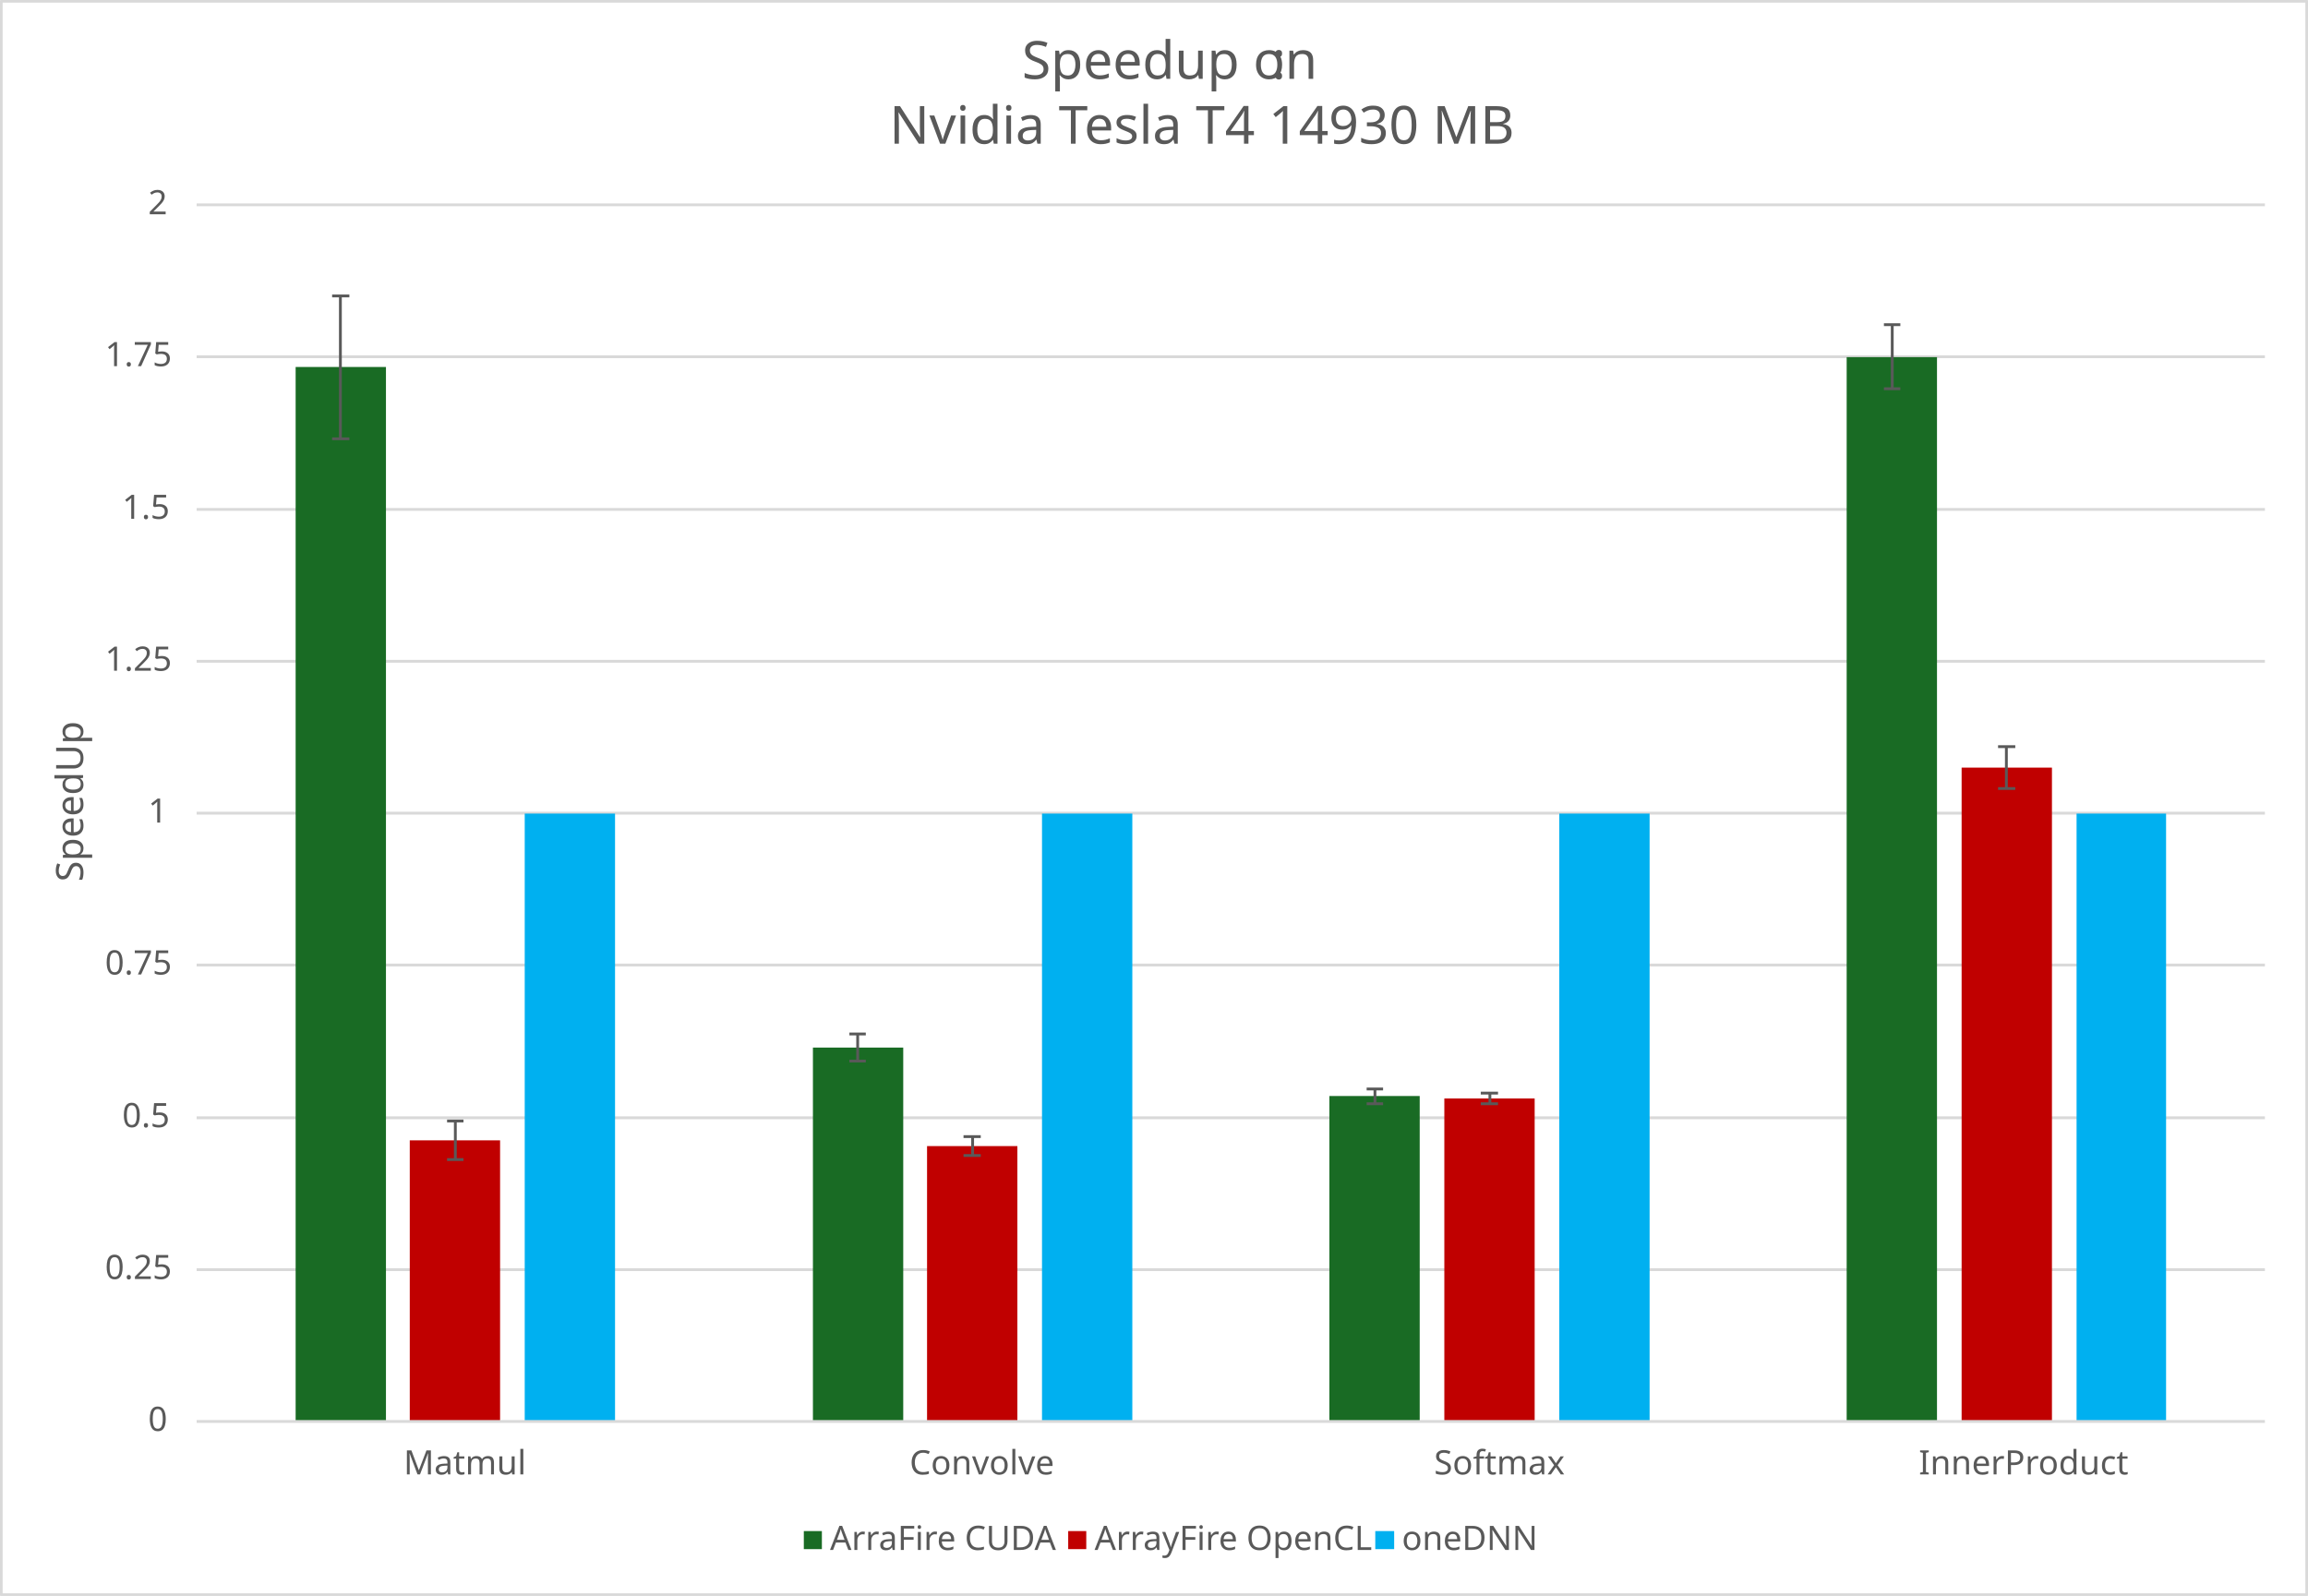
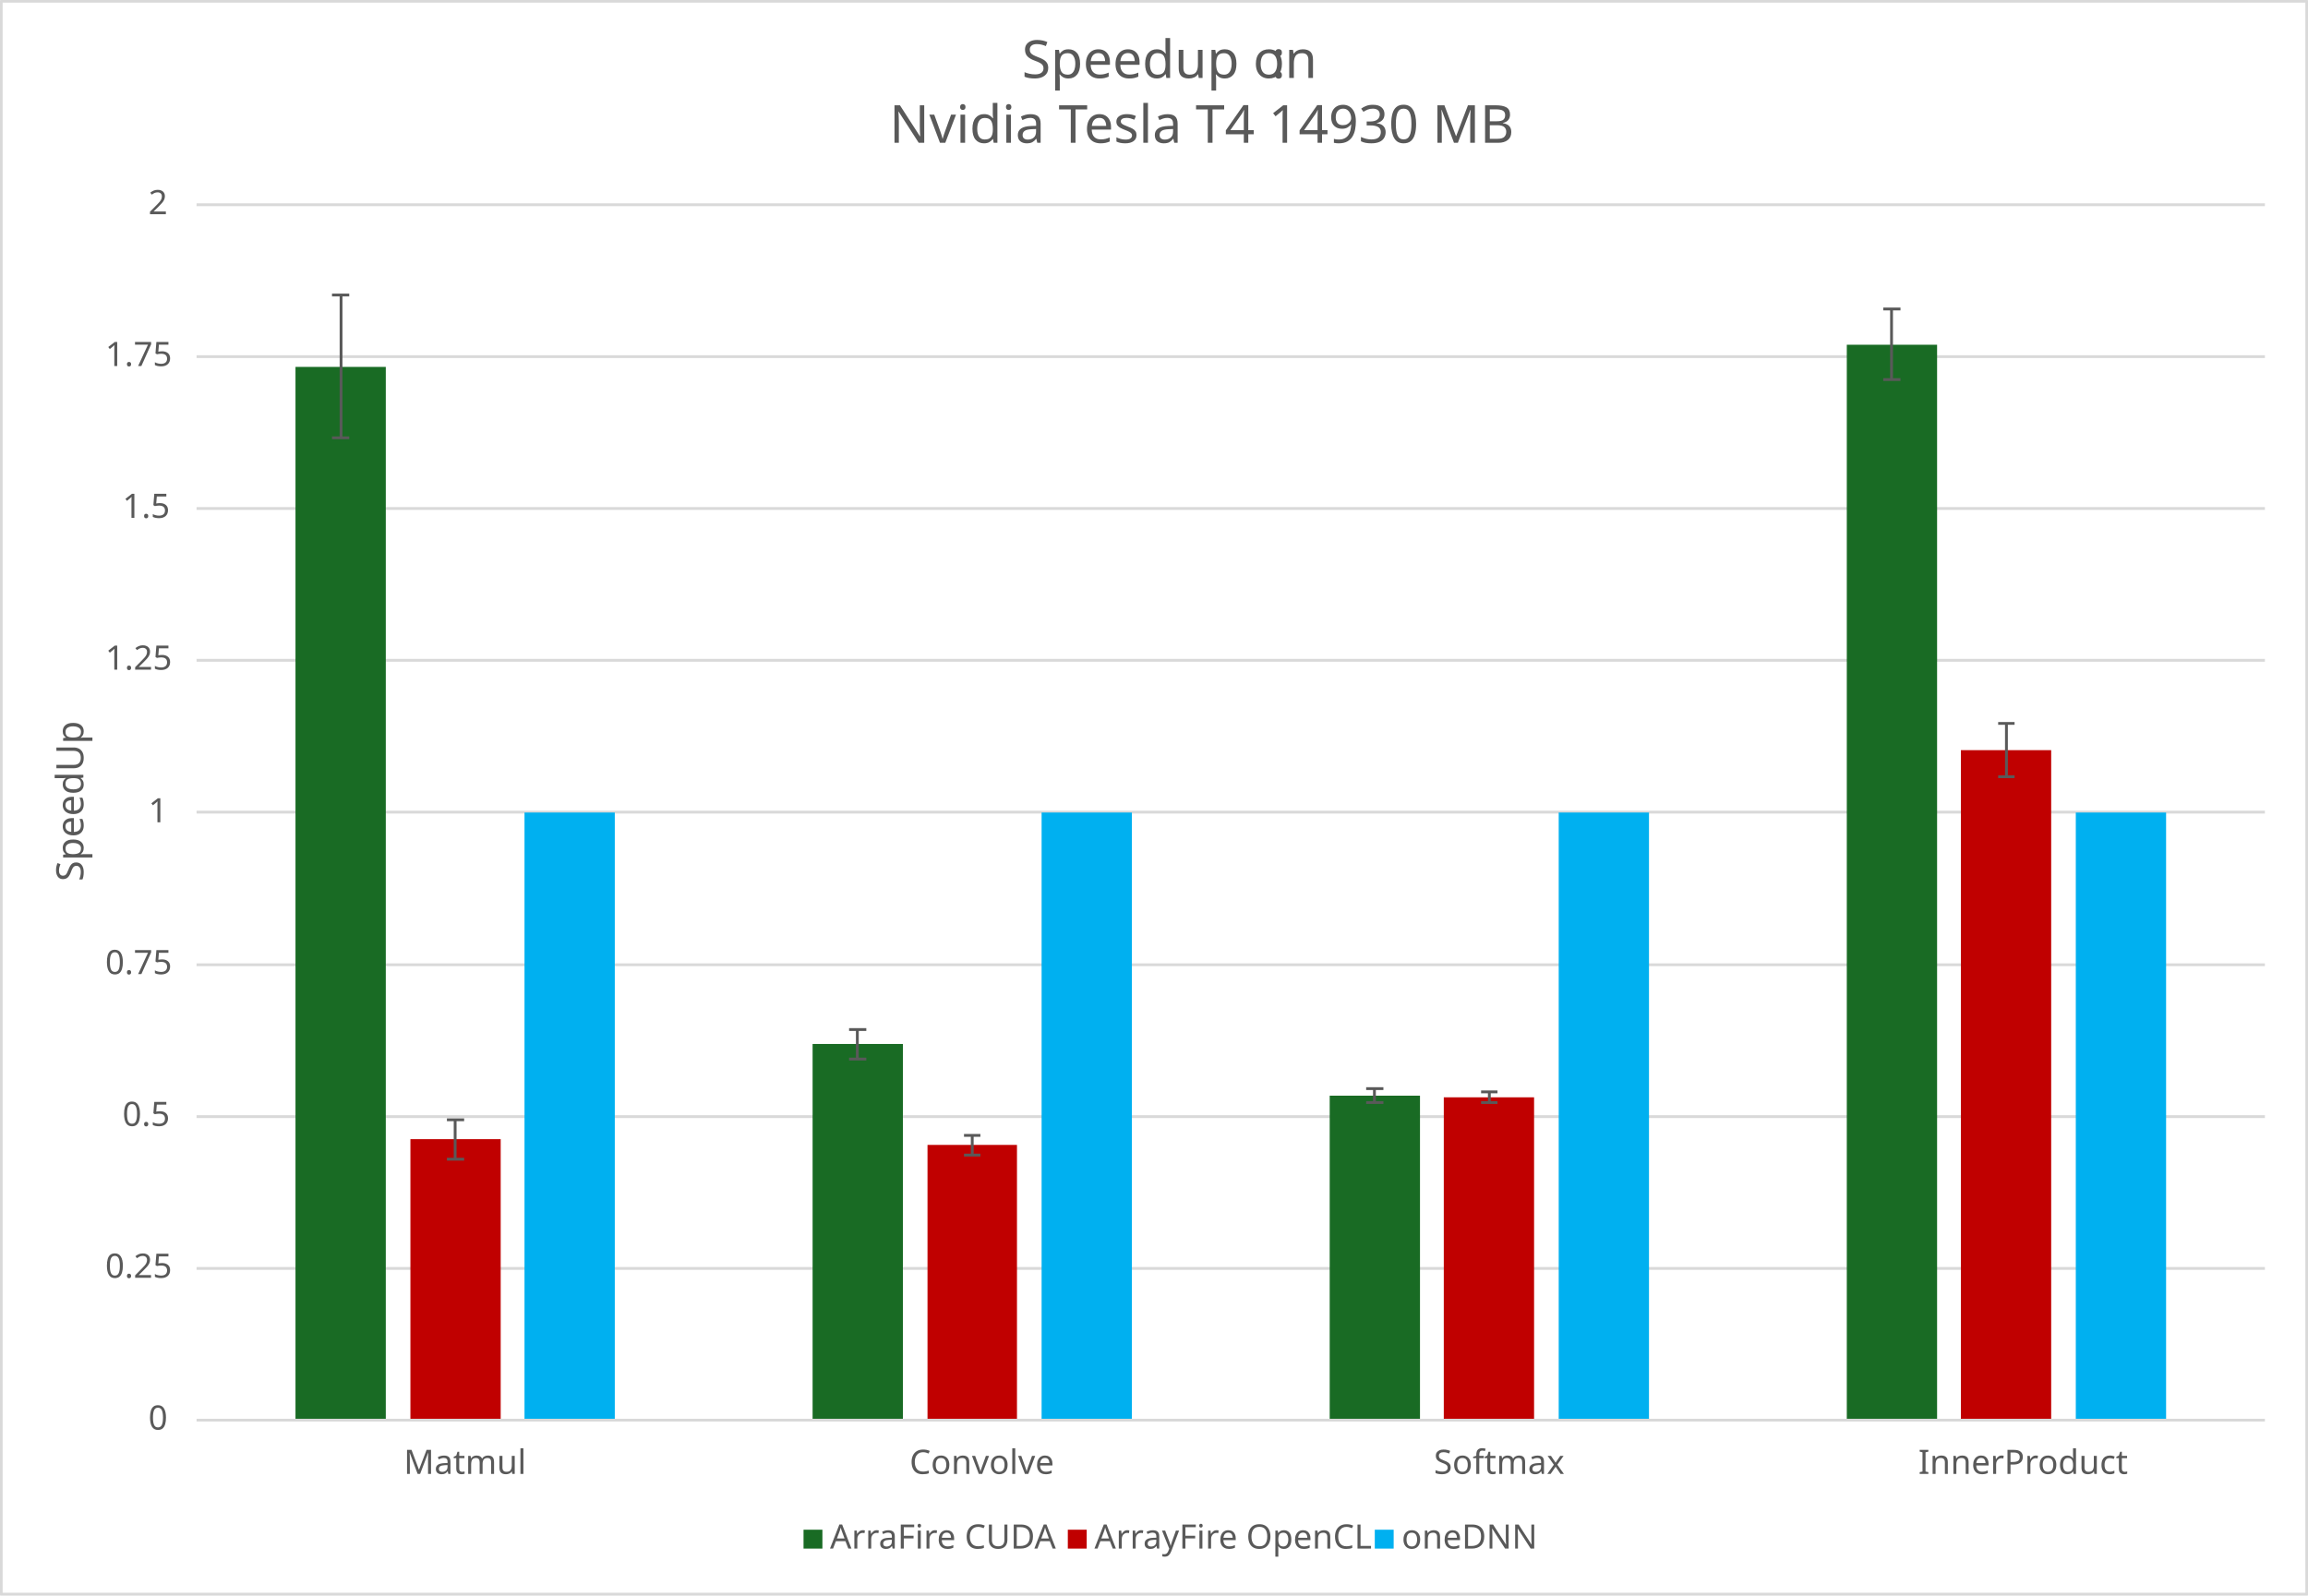
- <svg xmlns="http://www.w3.org/2000/svg" width="2811" height="1944" xml:space="preserve" overflow="hidden">
+ <svg xmlns="http://www.w3.org/2000/svg" width="2812" height="1944" xml:space="preserve" overflow="hidden">
  <defs>
    <clipPath id="clip0">
-       <rect x="1680" y="111" width="2811" height="1944" />
+       <rect x="433" y="1977" width="2812" height="1944" />
    </clipPath>
  </defs>
-   <g clip-path="url(#clip0)" transform="translate(-1680 -111)">
-     <rect x="1681" y="112" width="2808" height="1941" fill="#FFFFFF" />
+   <g clip-path="url(#clip0)" transform="translate(-433 -1977)">
+     <rect x="434" y="1978" width="2809" height="1941" fill="#FFFFFF" />
    <g>
-       <path d="M1919.5 1657.55 4438.5 1657.55M1919.5 1472.55 4438.5 1472.55M1919.5 1286.54 4438.5 1286.54M1919.5 1101.54 4438.5 1101.54M1919.5 916.53 4438.5 916.53M1919.5 731.524 4438.5 731.524M1919.5 545.518 4438.5 545.518M1919.5 360.5 4438.5 360.5" stroke="#D9D9D9" stroke-width="3.438" stroke-linejoin="round" stroke-miterlimit="10" fill="none" />
+       <path d="M672.5 3522.62 3192.5 3522.62M672.5 3337.61 3192.5 3337.61M672.5 3152.6 3192.5 3152.6M672.5 2966.6 3192.5 2966.6M672.5 2781.59 3192.5 2781.59M672.5 2596.59 3192.5 2596.59M672.5 2411.58 3192.5 2411.58M672.5 2226.5 3192.5 2226.5" stroke="#D9D9D9" stroke-width="3.438" stroke-linejoin="round" stroke-miterlimit="10" fill="none" />
    </g>
    <g>
-       <path d="M2040.07 558.018 2150.07 558.018 2150.07 1843 2040.07 1843ZM2670.09 1387.05 2780.09 1387.05 2780.09 1843 2670.09 1843ZM3299.11 1446.05 3409.11 1446.05 3409.11 1843 3299.11 1843ZM3929.13 546.018 4039.13 546.018 4039.13 1843 3929.13 1843Z" fill="#196B24" />
+       <path d="M793.026 2424.08 903.03 2424.08 903.03 3708 793.026 3708ZM1423.05 3249.11 1533.05 3249.11 1533.05 3708 1423.05 3708ZM2053.07 3312.11 2163.07 3312.11 2163.07 3708 2053.07 3708ZM2683.09 2397.08 2793.09 2397.08 2793.09 3708 2683.09 3708Z" fill="#196B24" />
    </g>
    <g>
-       <path d="M2179.07 1500.05 2289.07 1500.05 2289.07 1843 2179.07 1843ZM2809.09 1507.05 2919.1 1507.05 2919.1 1843 2809.09 1843ZM3439.11 1449.05 3549.12 1449.05 3549.12 1843 3439.11 1843ZM4069.13 1046.03 4179.14 1046.03 4179.14 1843 4069.13 1843Z" fill="#C00000" />
+       <path d="M933.031 3365.11 1043.03 3365.11 1043.03 3708 933.031 3708ZM1563.05 3372.11 1672.05 3372.11 1672.05 3708 1563.05 3708ZM2192.07 3314.11 2302.08 3314.11 2302.08 3708 2192.07 3708ZM2822.09 2891.09 2932.1 2891.09 2932.1 3708 2822.09 3708Z" fill="#C00000" />
    </g>
    <g>
-       <path d="M2319.08 1102.04 2429.08 1102.04 2429.08 1843 2319.08 1843ZM2949.1 1102.04 3059.1 1102.04 3059.1 1843 2949.1 1843ZM3579.12 1102.04 3689.12 1102.04 3689.12 1843 3579.12 1843ZM4209.14 1102.04 4318.14 1102.04 4318.14 1843 4209.14 1843Z" fill="#00B0F0" />
+       <path d="M1072.04 2967.1 1182.04 2967.1 1182.04 3708 1072.04 3708ZM1702.06 2967.1 1812.06 2967.1 1812.06 3708 1702.06 3708ZM2332.08 2967.1 2442.08 2967.1 2442.08 3708 2332.08 3708ZM2962.1 2967.1 3072.1 2967.1 3072.1 3708 2962.1 3708Z" fill="#00B0F0" />
    </g>
    <g>
-       <path d="M2094.57 558.518 2094.57 645.5M2094.57 558.518 2094.57 471.5M2084.5 645.5 2105.5 645.5M2084.5 471.5 2105.5 471.5" stroke="#595959" stroke-width="3.438" stroke-linejoin="round" stroke-miterlimit="10" fill="none" />
+       <path d="M848.528 2423.58 848.528 2510.5M848.528 2423.58 848.528 2336.5M837.5 2510.5 858.5 2510.5M837.5 2336.5 858.5 2336.5" stroke="#595959" stroke-width="3.438" stroke-linejoin="round" stroke-miterlimit="10" fill="none" />
    </g>
    <g>
-       <path d="M2724.59 1386.55 2724.59 1403.5M2724.59 1386.55 2724.59 1370.5M2714.5 1403.5 2734.5 1403.5M2714.5 1370.5 2734.5 1370.5" stroke="#595959" stroke-width="3.438" stroke-linejoin="round" stroke-miterlimit="10" fill="none" />
+       <path d="M1477.55 3249.61 1477.55 3267.5M1477.55 3249.61 1477.55 3231.5M1467.5 3267.5 1488.5 3267.5M1467.5 3231.5 1488.5 3231.5" stroke="#595959" stroke-width="3.438" stroke-linejoin="round" stroke-miterlimit="10" fill="none" />
    </g>
    <g>
-       <path d="M3354.61 1446.55 3354.61 1455.5M3354.61 1446.55 3354.61 1437.5M3344.5 1455.5 3364.5 1455.5M3344.5 1437.5 3364.5 1437.5" stroke="#595959" stroke-width="3.438" stroke-linejoin="round" stroke-miterlimit="10" fill="none" />
+       <path d="M2107.57 3311.61 2107.57 3320.5M2107.57 3311.61 2107.57 3303.5M2097.5 3320.5 2118.5 3320.5M2097.5 3303.5 2118.5 3303.5" stroke="#595959" stroke-width="3.438" stroke-linejoin="round" stroke-miterlimit="10" fill="none" />
    </g>
    <g>
-       <path d="M3984.63 545.518 3984.63 584.5M3984.63 545.518 3984.63 506.5M3974.5 584.5 3994.5 584.5M3974.5 506.5 3994.5 506.5" stroke="#595959" stroke-width="3.438" stroke-linejoin="round" stroke-miterlimit="10" fill="none" />
+       <path d="M2737.59 2396.58 2737.59 2439.5M2737.59 2396.58 2737.59 2353.5M2727.5 2439.5 2748.5 2439.5M2727.5 2353.5 2748.5 2353.5" stroke="#595959" stroke-width="3.438" stroke-linejoin="round" stroke-miterlimit="10" fill="none" />
    </g>
    <g>
-       <path d="M2234.57 1499.55 2234.57 1523.5M2234.57 1499.55 2234.57 1476.5M2224.5 1523.5 2244.5 1523.5M2224.5 1476.5 2244.5 1476.5" stroke="#595959" stroke-width="3.438" stroke-linejoin="round" stroke-miterlimit="10" fill="none" />
+       <path d="M987.533 3365.61 987.533 3389.5M987.533 3365.61 987.533 3341.5M977.5 3389.5 998.5 3389.5M977.5 3341.5 998.5 3341.5" stroke="#595959" stroke-width="3.438" stroke-linejoin="round" stroke-miterlimit="10" fill="none" />
    </g>
    <g>
-       <path d="M2864.59 1507.55 2864.59 1518.5M2864.59 1507.55 2864.59 1495.5M2853.5 1518.5 2874.5 1518.5M2853.5 1495.5 2874.5 1495.5" stroke="#595959" stroke-width="3.438" stroke-linejoin="round" stroke-miterlimit="10" fill="none" />
+       <path d="M1617.55 3372.61 1617.55 3384.5M1617.55 3372.61 1617.55 3360.5M1607.5 3384.5 1627.5 3384.5M1607.5 3360.5 1627.5 3360.5" stroke="#595959" stroke-width="3.438" stroke-linejoin="round" stroke-miterlimit="10" fill="none" />
    </g>
    <g>
-       <path d="M3494.61 1448.55 3494.61 1455.5M3494.61 1448.55 3494.61 1442.5M3483.5 1455.5 3504.5 1455.5M3483.5 1442.5 3504.5 1442.5" stroke="#595959" stroke-width="3.438" stroke-linejoin="round" stroke-miterlimit="10" fill="none" />
+       <path d="M2247.57 3314.61 2247.57 3320.5M2247.57 3314.61 2247.57 3307.5M2237.5 3320.5 2257.5 3320.5M2237.5 3307.5 2257.5 3307.5" stroke="#595959" stroke-width="3.438" stroke-linejoin="round" stroke-miterlimit="10" fill="none" />
    </g>
    <g>
-       <path d="M4123.64 1045.53 4123.64 1071.5M4123.64 1045.53 4123.64 1020.5M4113.5 1071.5 4134.5 1071.5M4113.5 1020.5 4134.5 1020.5" stroke="#595959" stroke-width="3.438" stroke-linejoin="round" stroke-miterlimit="10" fill="none" />
+       <path d="M2877.59 2890.6 2877.59 2923.5M2877.59 2890.6 2877.59 2858.5M2867.5 2923.5 2887.5 2923.5M2867.5 2858.5 2887.5 2858.5" stroke="#595959" stroke-width="3.438" stroke-linejoin="round" stroke-miterlimit="10" fill="none" />
    </g>
    <g>
-       <path d="M1919.5 1842.5 4438.5 1842.5" stroke="#D9D9D9" stroke-width="3.438" stroke-linejoin="round" stroke-miterlimit="10" fill="none" fill-rule="evenodd" />
+       <path d="M672.5 3707.5 3192.5 3707.5" stroke="#D9D9D9" stroke-width="3.438" stroke-linejoin="round" stroke-miterlimit="10" fill="none" fill-rule="evenodd" />
    </g>
    <g>
-       <text fill="#595959" font-family="Aptos Narrow,Aptos Narrow_MSFontService,sans-serif" font-weight="400" font-stretch="semi-condensed" font-size="41" transform="matrix(1 0 0 1 1860.44 1854)">0</text>
+       <text fill="#595959" font-family="Aptos Narrow,Aptos Narrow_MSFontService,sans-serif" font-weight="400" font-stretch="semi-condensed" font-size="41" transform="matrix(1 0 0 1 613.777 3719)">0</text>
    </g>
    <g>
-       <text fill="#595959" font-family="Aptos Narrow,Aptos Narrow_MSFontService,sans-serif" font-weight="400" font-stretch="semi-condensed" font-size="41" transform="matrix(1 0 0 1 1807.92 1669)">0.25</text>
+       <text fill="#595959" font-family="Aptos Narrow,Aptos Narrow_MSFontService,sans-serif" font-weight="400" font-stretch="semi-condensed" font-size="41" transform="matrix(1 0 0 1 561.252 3534)">0.25</text>
    </g>
    <g>
-       <text fill="#595959" font-family="Aptos Narrow,Aptos Narrow_MSFontService,sans-serif" font-weight="400" font-stretch="semi-condensed" font-size="41" transform="matrix(1 0 0 1 1828.82 1484)">0.5</text>
+       <text fill="#595959" font-family="Aptos Narrow,Aptos Narrow_MSFontService,sans-serif" font-weight="400" font-stretch="semi-condensed" font-size="41" transform="matrix(1 0 0 1 582.152 3349)">0.5</text>
    </g>
    <g>
-       <text fill="#595959" font-family="Aptos Narrow,Aptos Narrow_MSFontService,sans-serif" font-weight="400" font-stretch="semi-condensed" font-size="41" transform="matrix(1 0 0 1 1807.92 1298)">0.75</text>
+       <text fill="#595959" font-family="Aptos Narrow,Aptos Narrow_MSFontService,sans-serif" font-weight="400" font-stretch="semi-condensed" font-size="41" transform="matrix(1 0 0 1 561.252 3164)">0.75</text>
    </g>
    <g>
-       <text fill="#595959" font-family="Aptos Narrow,Aptos Narrow_MSFontService,sans-serif" font-weight="400" font-stretch="semi-condensed" font-size="41" transform="matrix(1 0 0 1 1860.44 1113)">1</text>
+       <text fill="#595959" font-family="Aptos Narrow,Aptos Narrow_MSFontService,sans-serif" font-weight="400" font-stretch="semi-condensed" font-size="41" transform="matrix(1 0 0 1 613.777 2979)">1</text>
    </g>
    <g>
-       <text fill="#595959" font-family="Aptos Narrow,Aptos Narrow_MSFontService,sans-serif" font-weight="400" font-stretch="semi-condensed" font-size="41" transform="matrix(1 0 0 1 1807.92 928)">1.25</text>
+       <text fill="#595959" font-family="Aptos Narrow,Aptos Narrow_MSFontService,sans-serif" font-weight="400" font-stretch="semi-condensed" font-size="41" transform="matrix(1 0 0 1 561.252 2793)">1.25</text>
    </g>
    <g>
-       <text fill="#595959" font-family="Aptos Narrow,Aptos Narrow_MSFontService,sans-serif" font-weight="400" font-stretch="semi-condensed" font-size="41" transform="matrix(1 0 0 1 1828.82 743)">1.5</text>
+       <text fill="#595959" font-family="Aptos Narrow,Aptos Narrow_MSFontService,sans-serif" font-weight="400" font-stretch="semi-condensed" font-size="41" transform="matrix(1 0 0 1 582.152 2608)">1.5</text>
    </g>
    <g>
-       <text fill="#595959" font-family="Aptos Narrow,Aptos Narrow_MSFontService,sans-serif" font-weight="400" font-stretch="semi-condensed" font-size="41" transform="matrix(1 0 0 1 1807.92 557)">1.75</text>
+       <text fill="#595959" font-family="Aptos Narrow,Aptos Narrow_MSFontService,sans-serif" font-weight="400" font-stretch="semi-condensed" font-size="41" transform="matrix(1 0 0 1 561.252 2423)">1.75</text>
    </g>
    <g>
-       <text fill="#595959" font-family="Aptos Narrow,Aptos Narrow_MSFontService,sans-serif" font-weight="400" font-stretch="semi-condensed" font-size="41" transform="matrix(1 0 0 1 1860.44 372)">2</text>
+       <text fill="#595959" font-family="Aptos Narrow,Aptos Narrow_MSFontService,sans-serif" font-weight="400" font-stretch="semi-condensed" font-size="41" transform="matrix(1 0 0 1 613.777 2238)">2</text>
    </g>
    <g>
-       <text fill="#595959" font-family="Aptos Narrow,Aptos Narrow_MSFontService,sans-serif" font-weight="400" font-stretch="semi-condensed" font-size="41" transform="matrix(1 0 0 1 2171.61 1907)">Matmul</text>
+       <text fill="#595959" font-family="Aptos Narrow,Aptos Narrow_MSFontService,sans-serif" font-weight="400" font-stretch="semi-condensed" font-size="41" transform="matrix(1 0 0 1 924.944 3773)">Matmul</text>
    </g>
    <g>
-       <text fill="#595959" font-family="Aptos Narrow,Aptos Narrow_MSFontService,sans-serif" font-weight="400" font-stretch="semi-condensed" font-size="41" transform="matrix(1 0 0 1 2787.82 1907)">Convolve</text>
+       <text fill="#595959" font-family="Aptos Narrow,Aptos Narrow_MSFontService,sans-serif" font-weight="400" font-stretch="semi-condensed" font-size="41" transform="matrix(1 0 0 1 1541.16 3773)">Convolve</text>
    </g>
    <g>
-       <text fill="#595959" font-family="Aptos Narrow,Aptos Narrow_MSFontService,sans-serif" font-weight="400" font-stretch="semi-condensed" font-size="41" transform="matrix(1 0 0 1 3426.58 1907)">Softmax</text>
+       <text fill="#595959" font-family="Aptos Narrow,Aptos Narrow_MSFontService,sans-serif" font-weight="400" font-stretch="semi-condensed" font-size="41" transform="matrix(1 0 0 1 2179.91 3773)">Softmax</text>
    </g>
    <g>
-       <text fill="#595959" font-family="Aptos Narrow,Aptos Narrow_MSFontService,sans-serif" font-weight="400" font-stretch="semi-condensed" font-size="41" transform="matrix(1 0 0 1 4016.9 1907)">InnerProduct</text>
+       <text fill="#595959" font-family="Aptos Narrow,Aptos Narrow_MSFontService,sans-serif" font-weight="400" font-stretch="semi-condensed" font-size="41" transform="matrix(1 0 0 1 2770.24 3773)">InnerProduct</text>
    </g>
    <g>
-       <text fill="#595959" font-family="Aptos Narrow,Aptos Narrow_MSFontService,sans-serif" font-weight="400" font-stretch="semi-condensed" font-size="46" transform="matrix(6.12323e-17 -1 1 6.12323e-17 1781.22 1185)">SpeedUp</text>
+       <text fill="#595959" font-family="Aptos Narrow,Aptos Narrow_MSFontService,sans-serif" font-weight="400" font-stretch="semi-condensed" font-size="46" transform="matrix(6.12323e-17 -1 1 6.12323e-17 534.554 3051)">SpeedUp</text>
    </g>
    <g>
-       <text fill="#595959" font-family="Aptos Narrow,Aptos Narrow_MSFontService,sans-serif" font-weight="400" font-stretch="semi-condensed" font-size="64" transform="matrix(1 0 0 1 2924.67 207)">Speedup on</text>
+       <text fill="#595959" font-family="Aptos Narrow,Aptos Narrow_MSFontService,sans-serif" font-weight="400" font-stretch="semi-condensed" font-size="64" transform="matrix(1 0 0 1 1678 2072)">Speedup on</text>
    </g>
    <g>
-       <text fill="#595959" font-family="Aptos Narrow,Aptos Narrow_MSFontService,sans-serif" font-weight="400" font-stretch="semi-condensed" font-size="64" transform="matrix(1 0 0 1 3228.93 207)">: </text>
+       <text fill="#595959" font-family="Aptos Narrow,Aptos Narrow_MSFontService,sans-serif" font-weight="400" font-stretch="semi-condensed" font-size="64" transform="matrix(1 0 0 1 1982.27 2072)">: </text>
    </g>
    <g>
-       <text fill="#595959" font-family="Aptos Narrow,Aptos Narrow_MSFontService,sans-serif" font-weight="400" font-stretch="semi-condensed" font-size="64" transform="matrix(1 0 0 1 2763.29 286)">Nvidia Tesla T4 14930 MB</text>
+       <text fill="#595959" font-family="Aptos Narrow,Aptos Narrow_MSFontService,sans-serif" font-weight="400" font-stretch="semi-condensed" font-size="64" transform="matrix(1 0 0 1 1516.62 2151)">Nvidia Tesla T4 14930 MB</text>
    </g>
    <g>
-       <rect x="2659" y="1976" width="22" height="22" fill="#196B24" />
+       <rect x="1412" y="3841" width="23" height="23" fill="#196B24" />
    </g>
    <g>
-       <text fill="#595959" font-family="Aptos Narrow,Aptos Narrow_MSFontService,sans-serif" font-weight="400" font-stretch="semi-condensed" font-size="41" transform="matrix(1 0 0 1 2690.9 1999)">ArraFire CUDA</text>
+       <text fill="#595959" font-family="Aptos Narrow,Aptos Narrow_MSFontService,sans-serif" font-weight="400" font-stretch="semi-condensed" font-size="41" transform="matrix(1 0 0 1 1444.24 3864)">ArraFire CUDA</text>
    </g>
    <g>
-       <rect x="2981" y="1976" width="22" height="22" fill="#C00000" />
+       <rect x="1734" y="3841" width="23" height="23" fill="#C00000" />
    </g>
    <g>
-       <text fill="#595959" font-family="Aptos Narrow,Aptos Narrow_MSFontService,sans-serif" font-weight="400" font-stretch="semi-condensed" font-size="41" transform="matrix(1 0 0 1 3013.11 1999)">ArrayFire OpenCL</text>
+       <text fill="#595959" font-family="Aptos Narrow,Aptos Narrow_MSFontService,sans-serif" font-weight="400" font-stretch="semi-condensed" font-size="41" transform="matrix(1 0 0 1 1766.44 3864)">ArrayFire OpenCL</text>
    </g>
    <g>
-       <rect x="3355" y="1976" width="23" height="22" fill="#00B0F0" />
+       <rect x="2108" y="3841" width="23" height="23" fill="#00B0F0" />
    </g>
    <g>
-       <text fill="#595959" font-family="Aptos Narrow,Aptos Narrow_MSFontService,sans-serif" font-weight="400" font-stretch="semi-condensed" font-size="41" transform="matrix(1 0 0 1 3387.36 1999)">oneDNN</text>
+       <text fill="#595959" font-family="Aptos Narrow,Aptos Narrow_MSFontService,sans-serif" font-weight="400" font-stretch="semi-condensed" font-size="41" transform="matrix(1 0 0 1 2140.69 3864)">oneDNN</text>
    </g>
-     <rect x="1681.5" y="112.5" width="2808" height="1941" stroke="#D9D9D9" stroke-width="3.438" stroke-linejoin="round" stroke-miterlimit="10" fill="none" />
+     <rect x="434.5" y="1978.5" width="2809" height="1941" stroke="#D9D9D9" stroke-width="3.438" stroke-linejoin="round" stroke-miterlimit="10" fill="none" />
  </g>
</svg>
